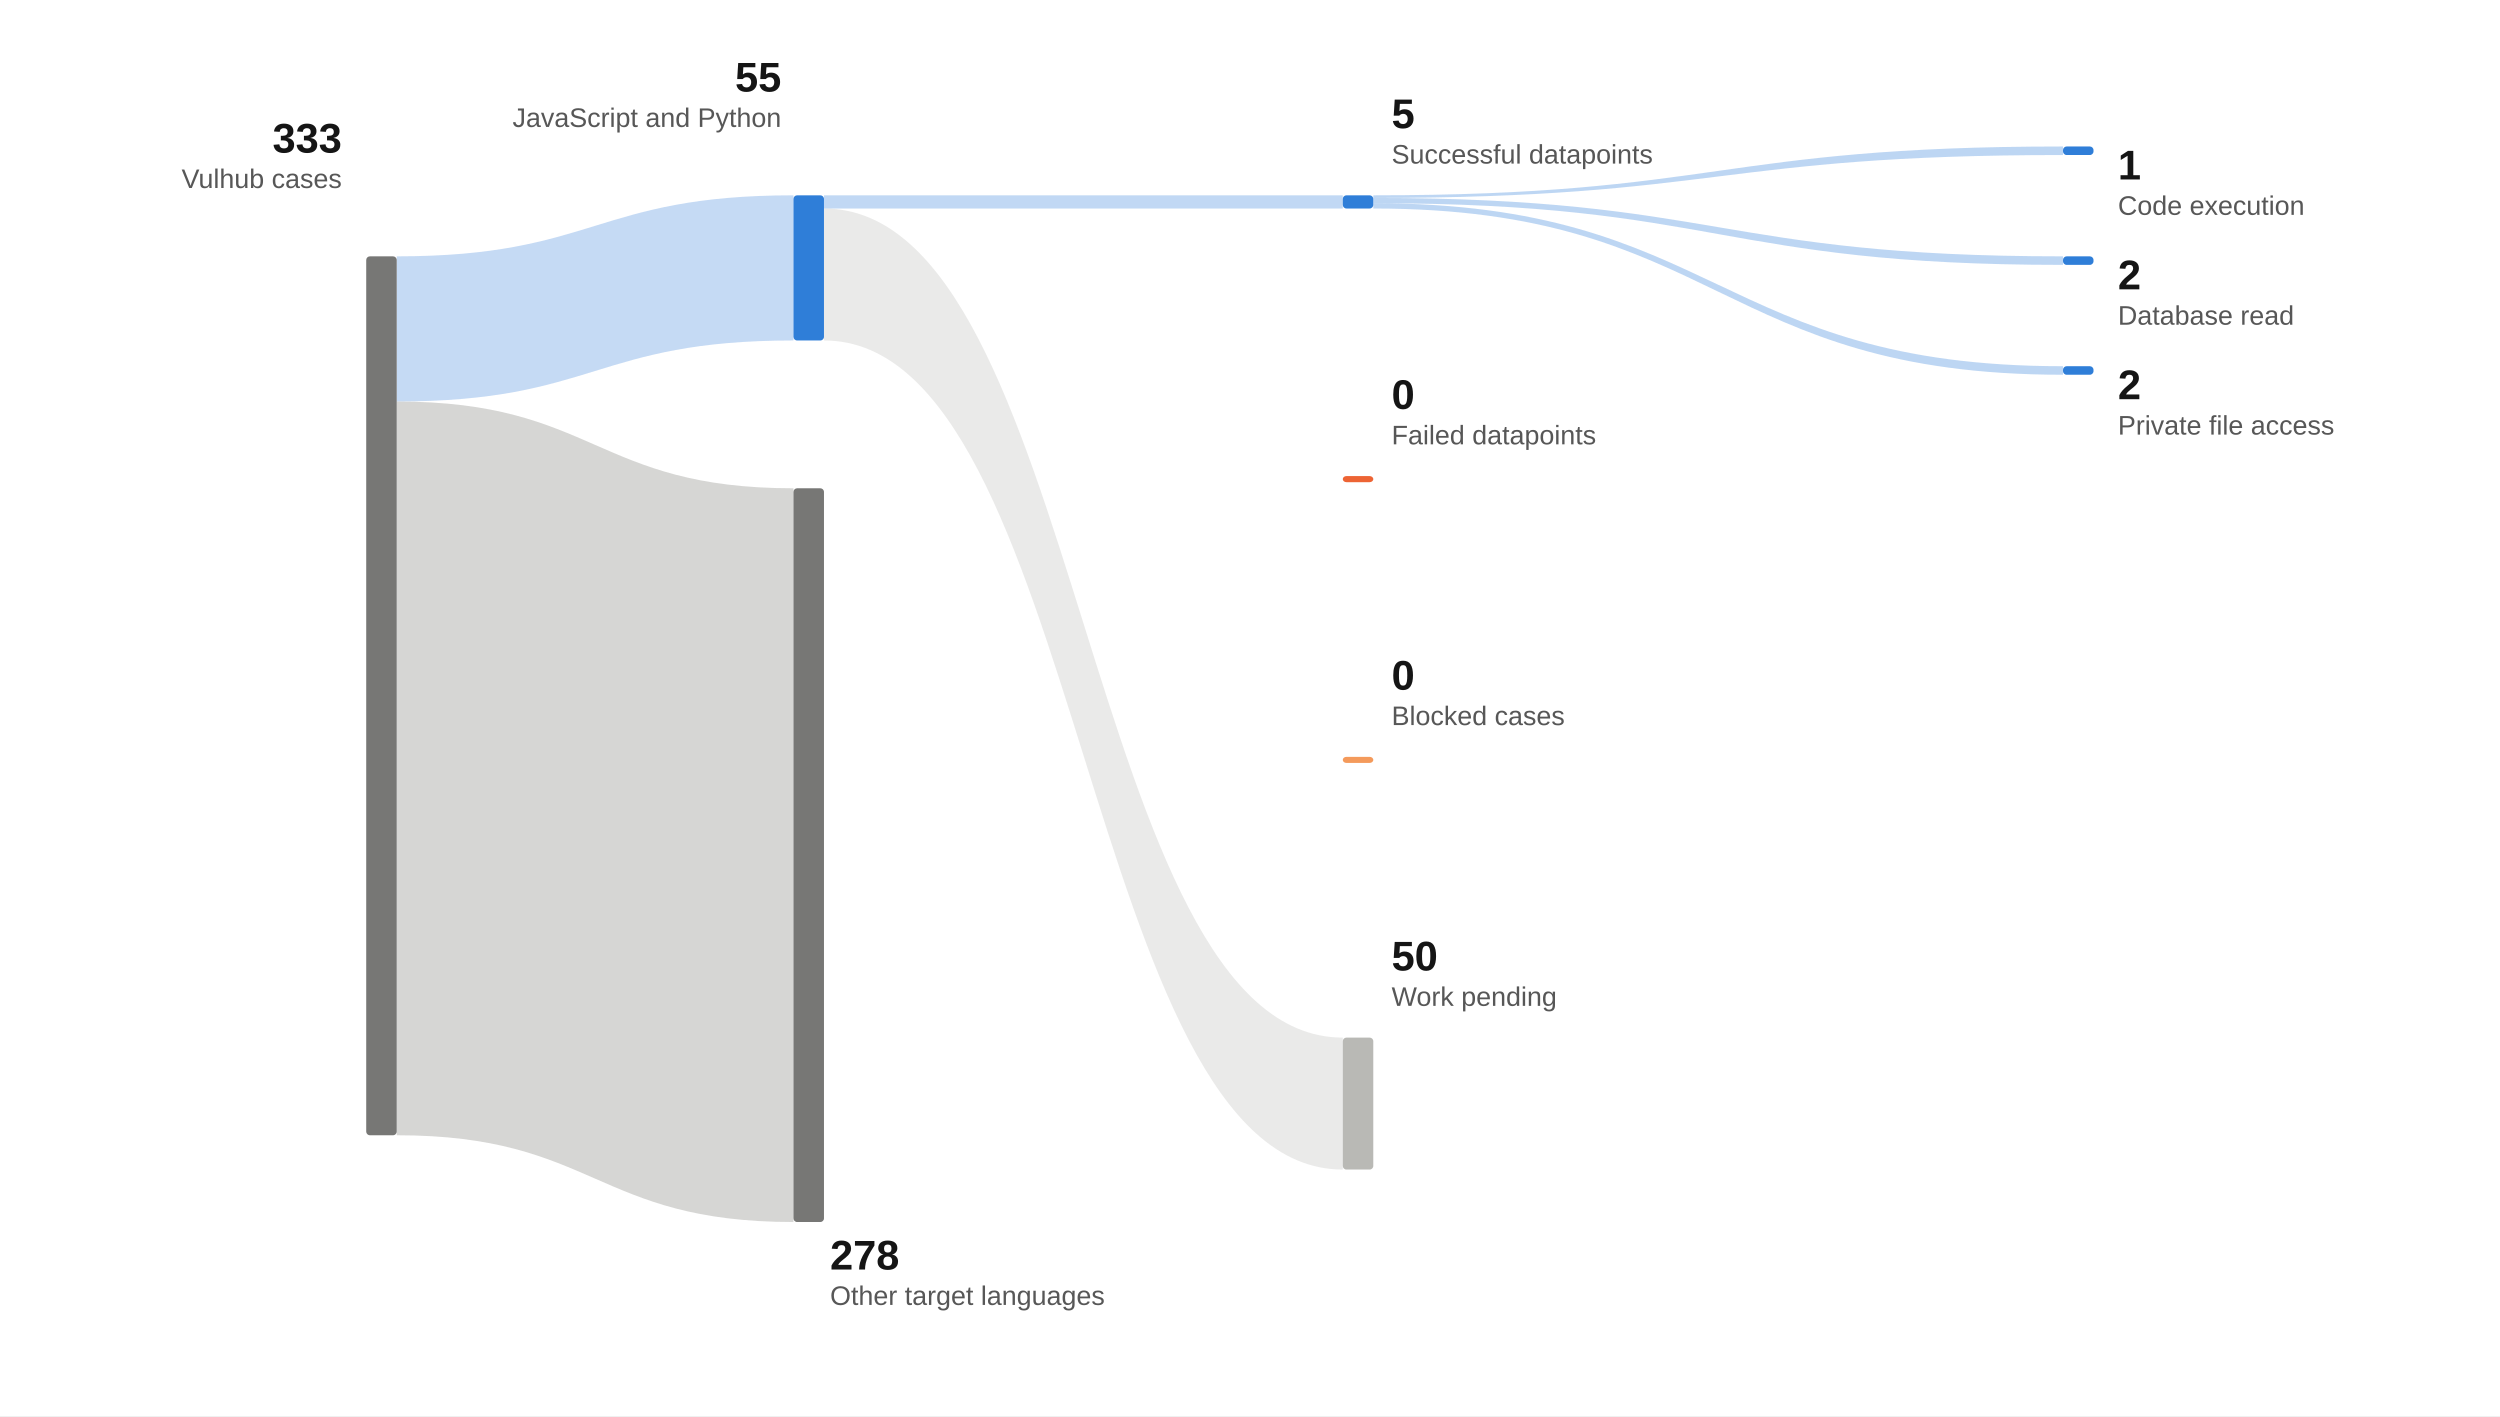
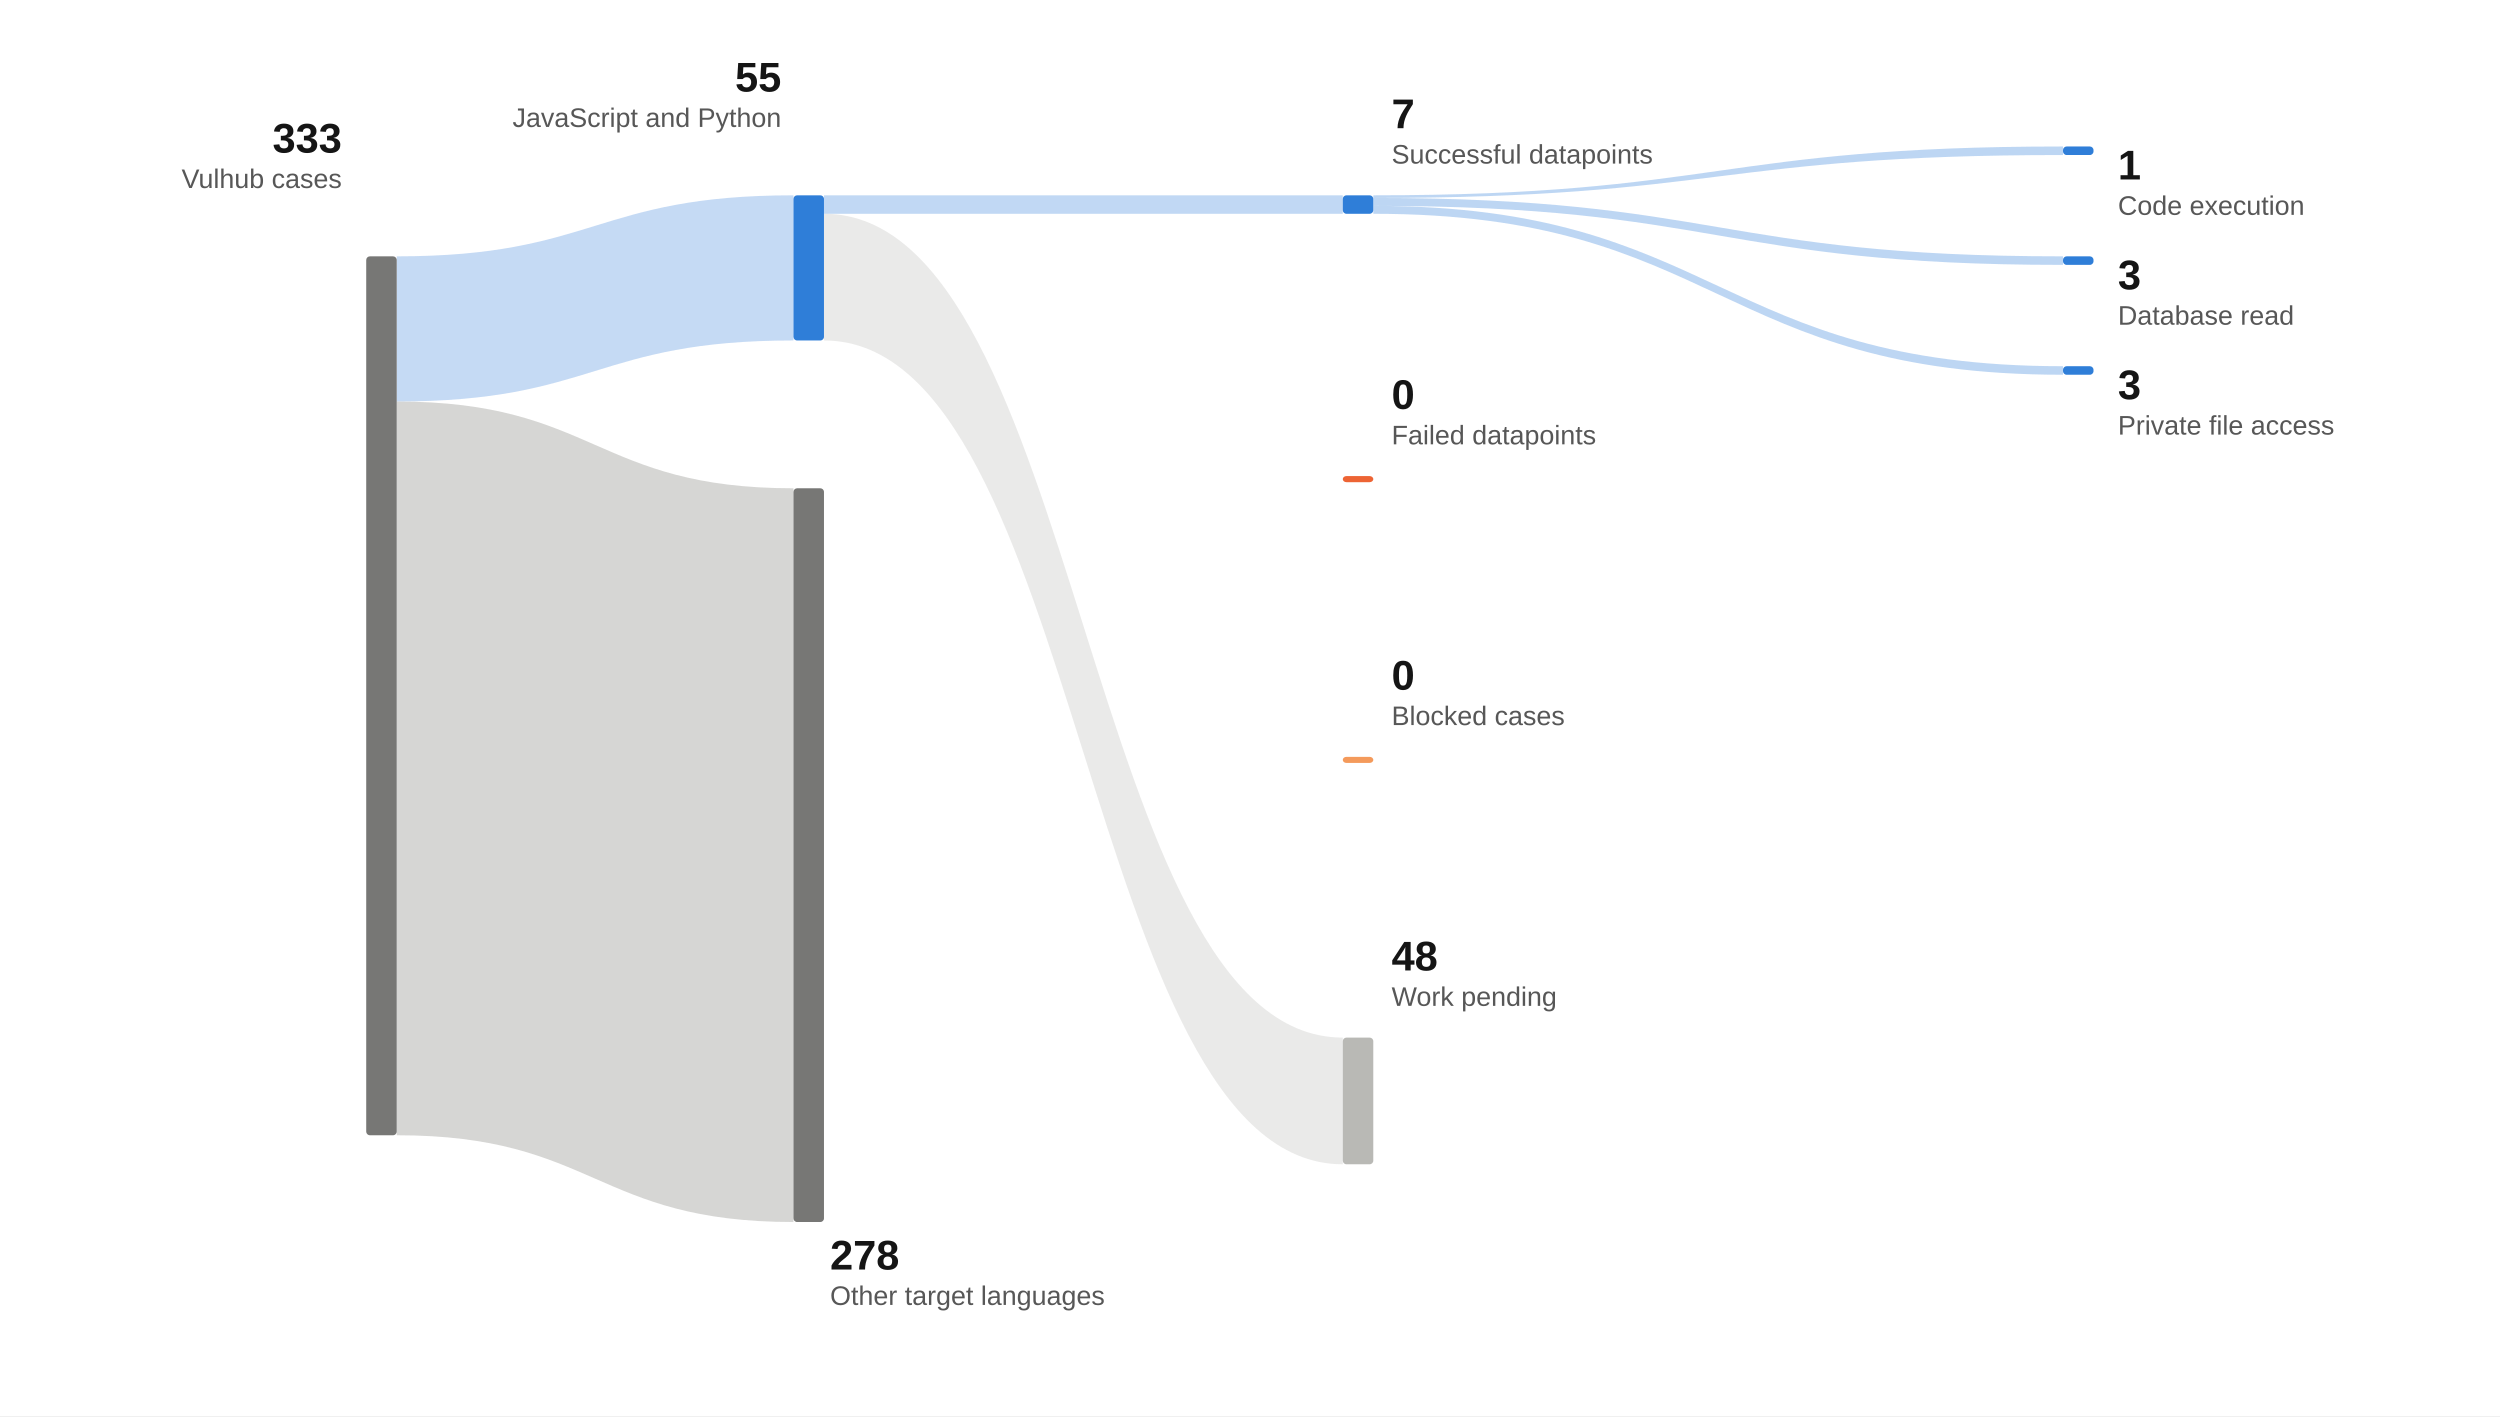
<svg xmlns="http://www.w3.org/2000/svg" width="2048" height="1160" viewBox="0 0 2048 1160">
  <style>.count{font:700 34px Arial,sans-serif;fill:#151515}.detail{font:22px Arial,sans-serif;fill:#575757}</style>
  <rect width="100%" height="100%" fill="#fff" />
  <path d="M325 210 C487.5 210 487.5 160 650 160 L650 278.919 C487.5 278.919 487.5 328.919 325 328.919 Z" fill="#3079d7" fill-opacity="0.28" />
  <path d="M325 328.919 C487.5 328.919 487.5 400 650 400 L650 1001.081 C487.5 1001.081 487.5 930.0 325 930.0 Z" fill="#aaa9a6" fill-opacity="0.48" />
-   <path d="M675 160.0 C887.5 160.0 887.5 160 1100 160 L1100 170.811 C887.5 170.811 887.5 170.811 675 170.811 Z" fill="#2f7ed8" fill-opacity="0.3" />
-   <path d="M675 170.811 C887.5 170.811 887.5 850 1100 850 L1100 958.108 C887.5 958.108 887.5 278.919 675 278.919 Z" fill="#b9b9b5" fill-opacity="0.3" />
+   <path d="M675 160.0 C887.5 160.0 887.5 160 1100 160 L1100 175.135 C887.5 175.135 887.5 175.135 675 175.135 Z" fill="#2f7ed8" fill-opacity="0.3" />
+   <path d="M675 175.135 C887.5 175.135 887.5 850 1100 850 L1100 953.784 C887.5 953.784 887.5 278.919 675 278.919 Z" fill="#b9b9b5" fill-opacity="0.3" />
  <path d="M1125 160.0 C1407.5 160.0 1407.5 120 1690 120 L1690 127 C1407.5 127 1407.5 162.162 1125 162.162 Z" fill="#2f7ed8" fill-opacity="0.32" />
  <rect x="1690" y="120" width="25" height="7" rx="3" fill="#2f7ed8" />
  <text x="1735" y="147" text-anchor="start" class="count">1</text>
  <text x="1735" y="176" text-anchor="start" class="detail">Code execution</text>
-   <path d="M1125 162.162 C1407.5 162.162 1407.5 210 1690 210 L1690 217 C1407.5 217 1407.5 166.486 1125 166.486 Z" fill="#2f7ed8" fill-opacity="0.32" />
+   <path d="M1125 162.162 C1407.5 162.162 1407.5 210 1690 210 L1690 217 C1407.5 217 1407.5 168.649 1125 168.649 Z" fill="#2f7ed8" fill-opacity="0.32" />
  <rect x="1690" y="210" width="25" height="7" rx="3" fill="#2f7ed8" />
-   <text x="1735" y="237" text-anchor="start" class="count">2</text>
+   <text x="1735" y="237" text-anchor="start" class="count">3</text>
  <text x="1735" y="266" text-anchor="start" class="detail">Database read</text>
-   <path d="M1125 166.486 C1407.5 166.486 1407.5 300 1690 300 L1690 307 C1407.5 307 1407.5 170.811 1125 170.811 Z" fill="#2f7ed8" fill-opacity="0.32" />
+   <path d="M1125 168.649 C1407.5 168.649 1407.5 300 1690 300 L1690 307 C1407.5 307 1407.5 175.135 1125 175.135 Z" fill="#2f7ed8" fill-opacity="0.32" />
  <rect x="1690" y="300" width="25" height="7" rx="3" fill="#2f7ed8" />
-   <text x="1735" y="327" text-anchor="start" class="count">2</text>
+   <text x="1735" y="327" text-anchor="start" class="count">3</text>
  <text x="1735" y="356" text-anchor="start" class="detail">Private file access</text>
  <rect x="300" y="210" width="25" height="720" rx="3" fill="#777775" />
  <rect x="650" y="160" width="25" height="118.919" rx="3" fill="#2f7ed8" />
  <rect x="650" y="400" width="25" height="601.081" rx="3" fill="#777775" />
  <text x="280" y="125" text-anchor="end" class="count">333</text>
  <text x="280" y="154" text-anchor="end" class="detail">Vulhub cases</text>
  <text x="640" y="75" text-anchor="end" class="count">55</text>
  <text x="640" y="104" text-anchor="end" class="detail">JavaScript and Python</text>
  <text x="680" y="1040" text-anchor="start" class="count">278</text>
  <text x="680" y="1069" text-anchor="start" class="detail">Other target languages</text>
-   <rect x="1100" y="160" width="25" height="10.811" rx="3" fill="#2f7ed8" />
-   <text x="1140" y="105" text-anchor="start" class="count">5</text>
+   <rect x="1100" y="160" width="25" height="15.135" rx="3" fill="#2f7ed8" />
+   <text x="1140" y="105" text-anchor="start" class="count">7</text>
  <text x="1140" y="134" text-anchor="start" class="detail">Successful datapoints</text>
  <rect x="1100" y="390" width="25" height="5" rx="3" fill="#ed6434" />
  <text x="1140" y="335" text-anchor="start" class="count">0</text>
  <text x="1140" y="364" text-anchor="start" class="detail">Failed datapoints</text>
  <rect x="1100" y="620" width="25" height="5" rx="3" fill="#f49a5b" />
  <text x="1140" y="565" text-anchor="start" class="count">0</text>
  <text x="1140" y="594" text-anchor="start" class="detail">Blocked cases</text>
-   <rect x="1100" y="850" width="25" height="108.108" rx="3" fill="#b9b9b5" />
-   <text x="1140" y="795" text-anchor="start" class="count">50</text>
+   <rect x="1100" y="850" width="25" height="103.784" rx="3" fill="#b9b9b5" />
+   <text x="1140" y="795" text-anchor="start" class="count">48</text>
  <text x="1140" y="824" text-anchor="start" class="detail">Work pending</text>
</svg>
